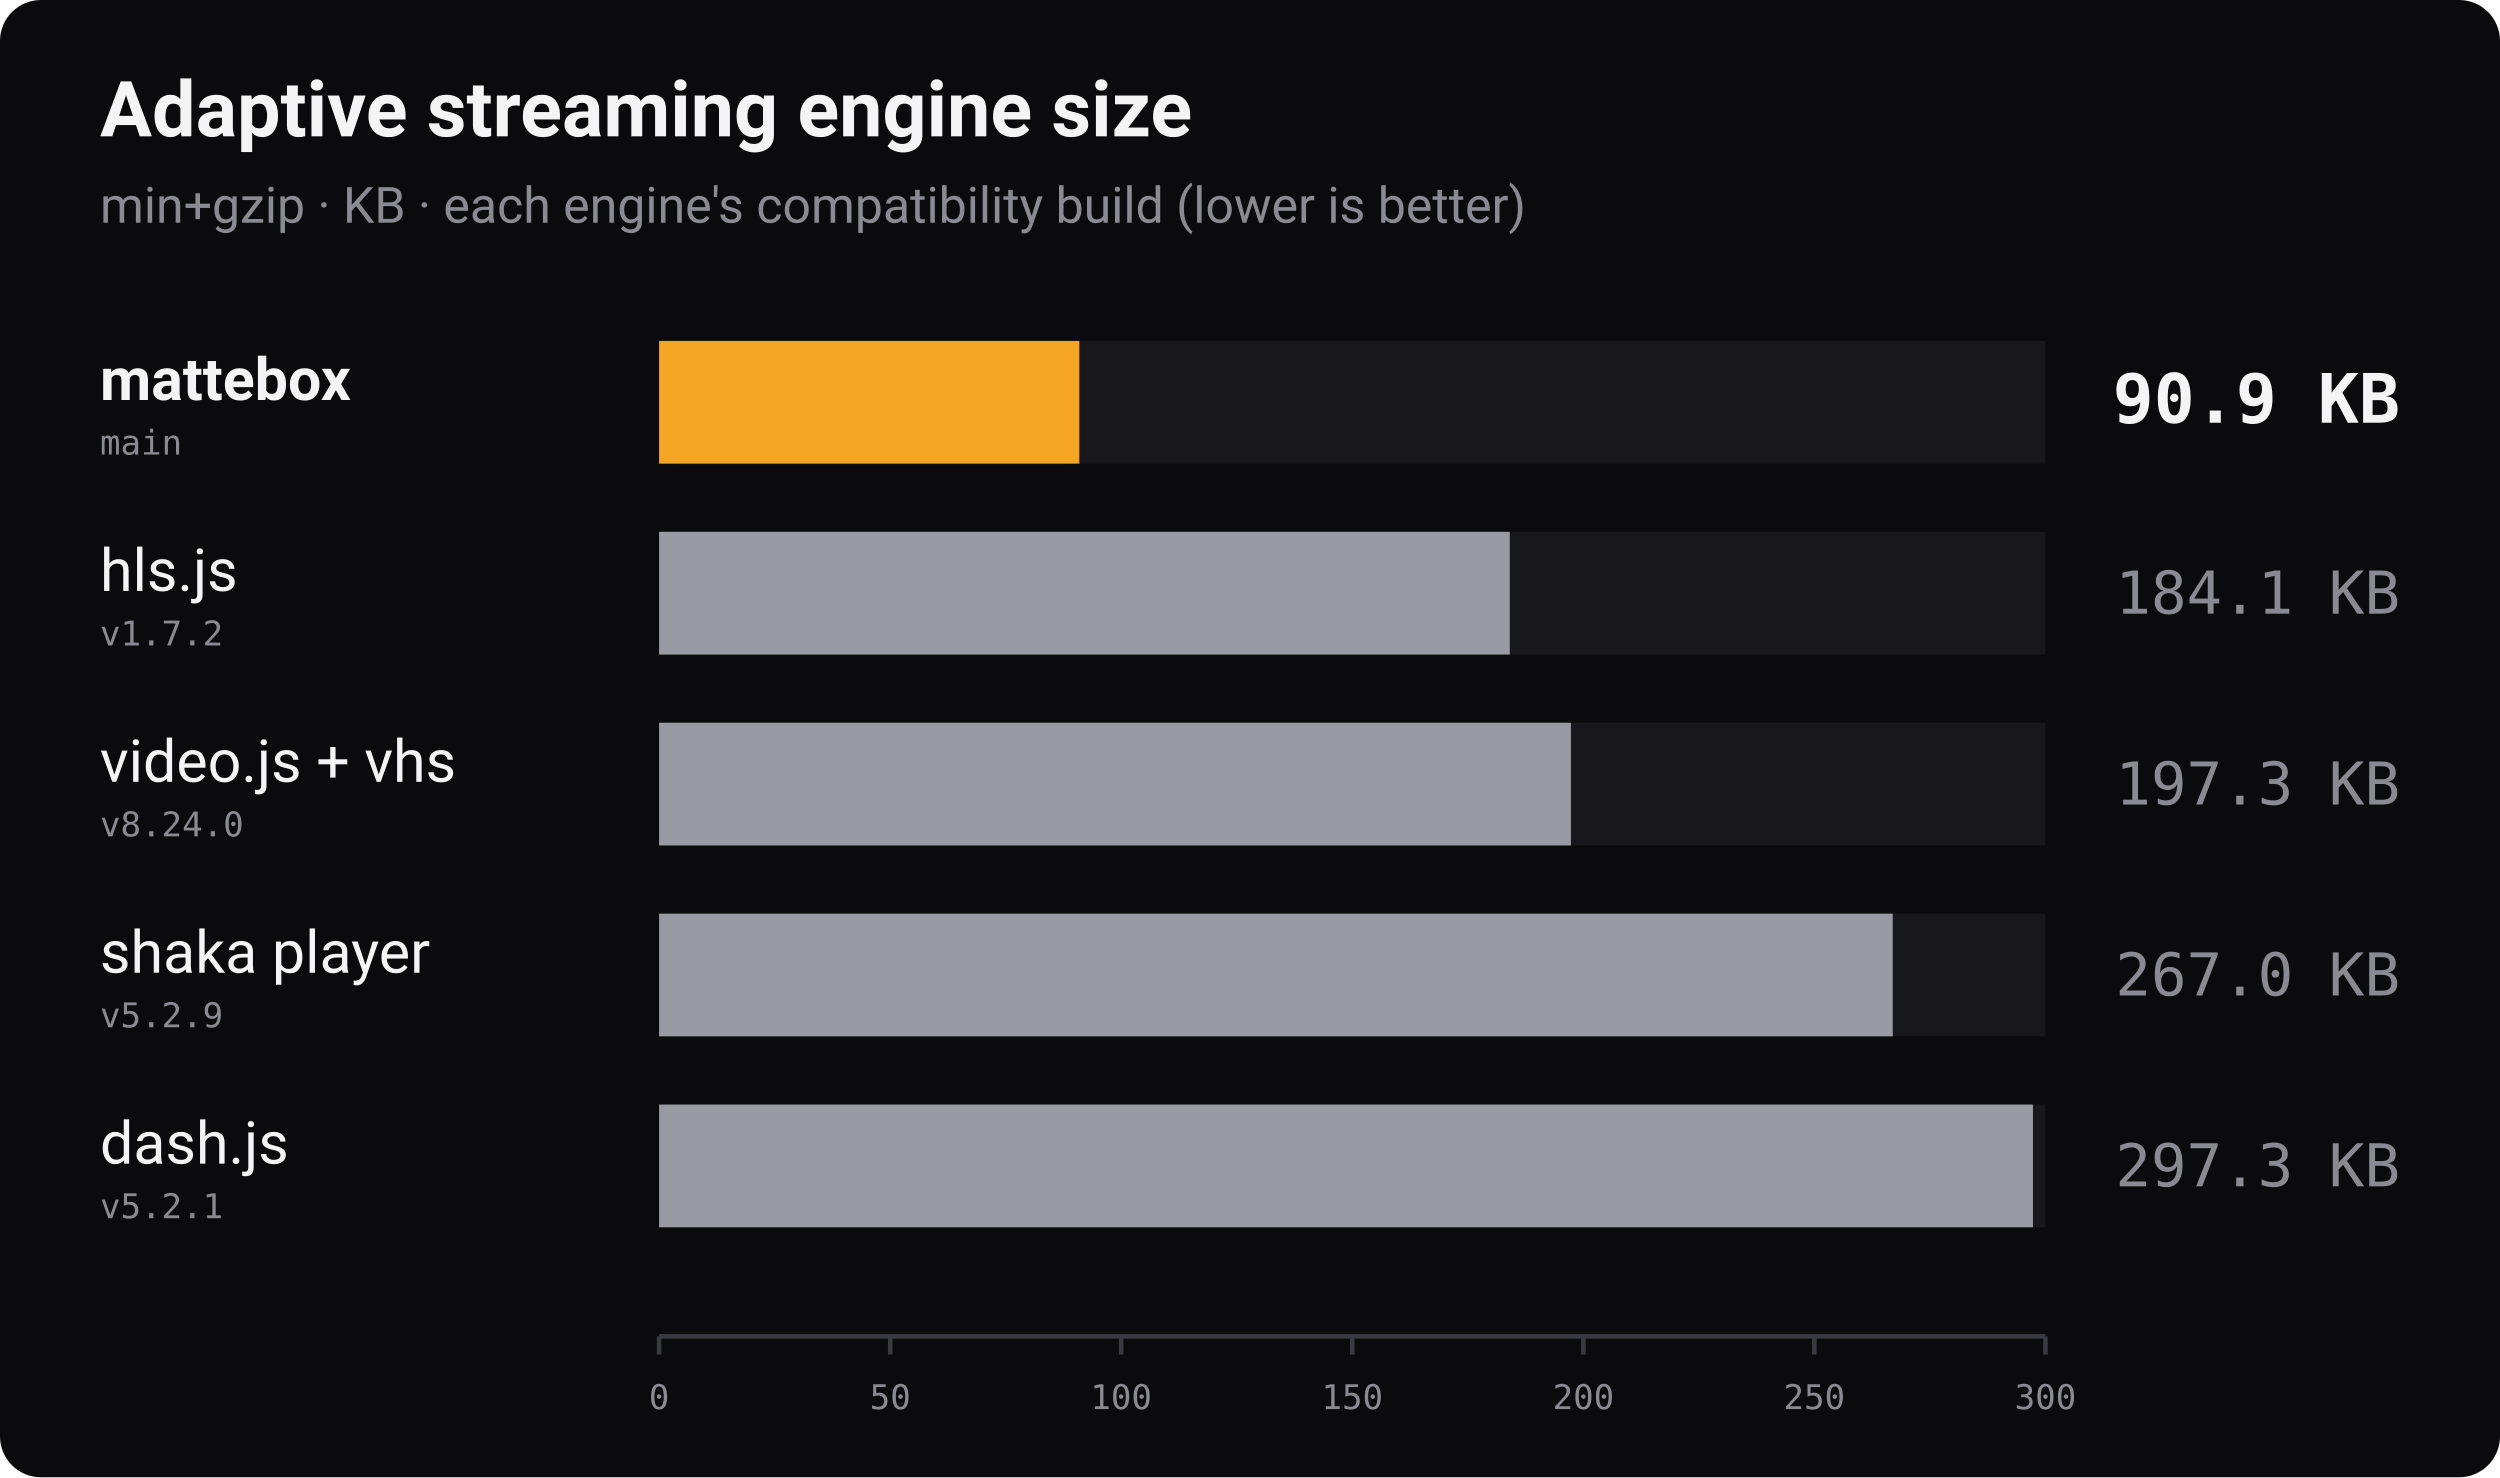
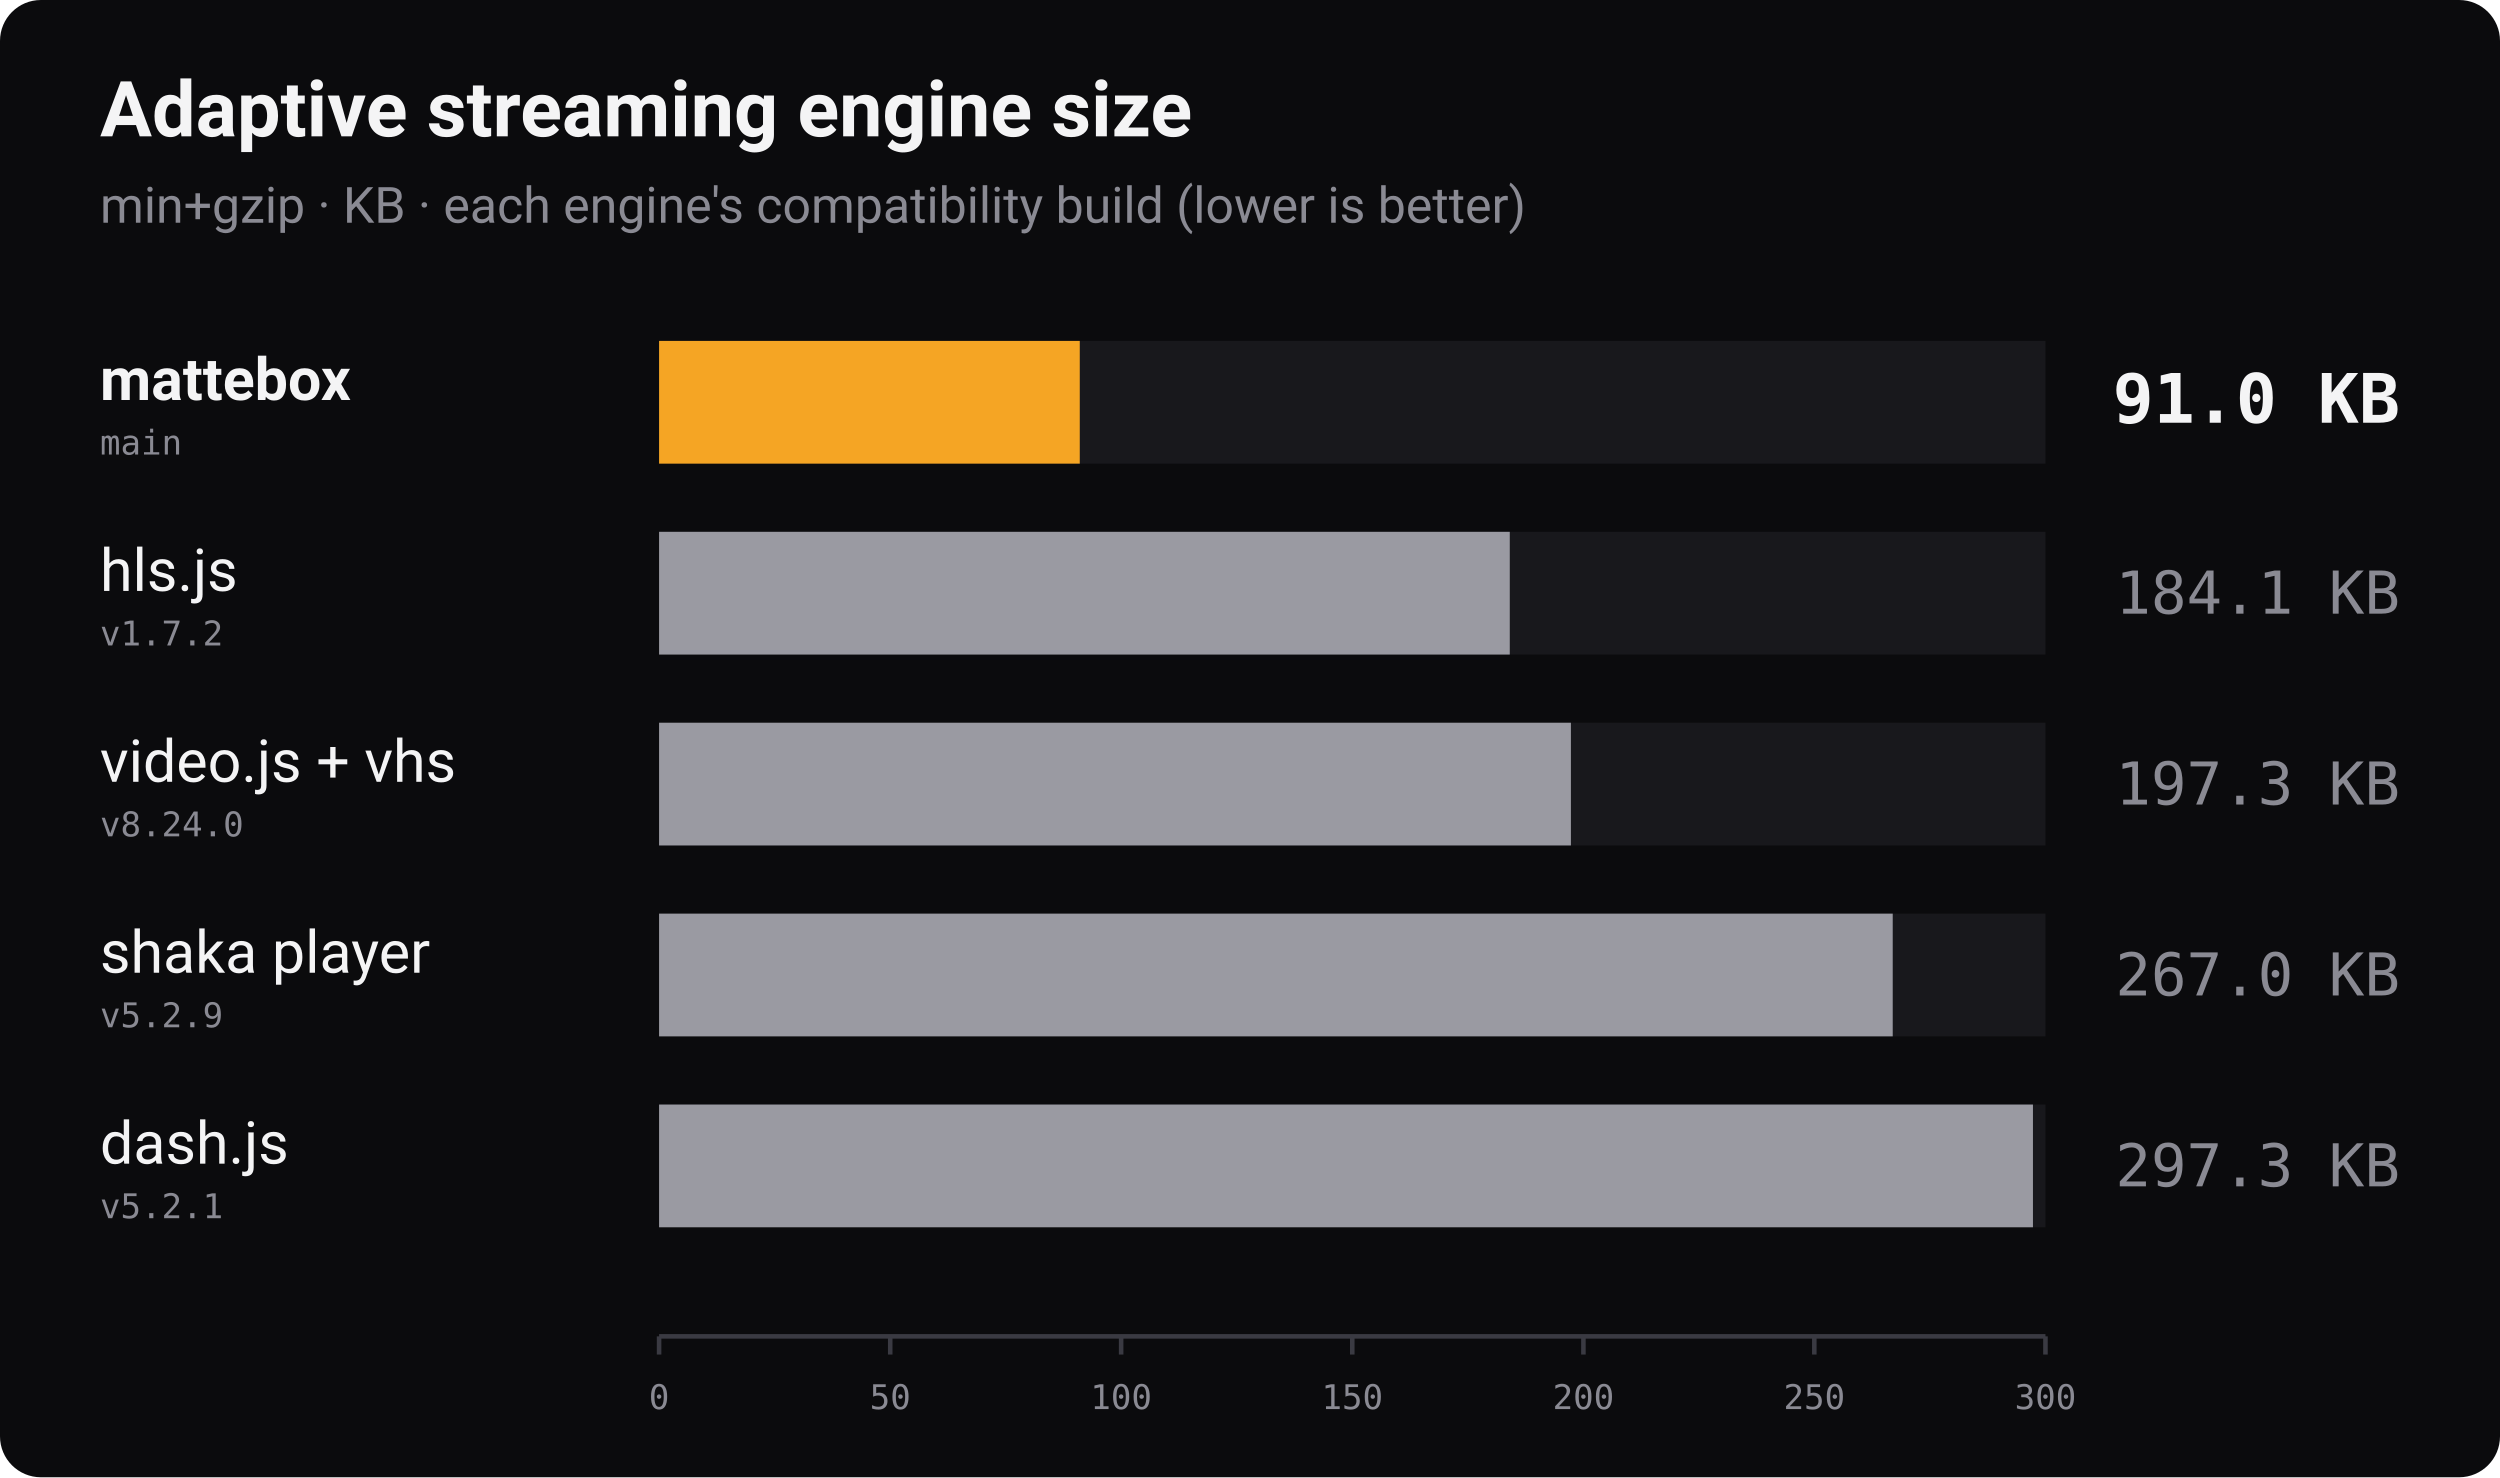
<svg xmlns="http://www.w3.org/2000/svg" width="1100" height="650" viewBox="0 0 1100 650" role="img" aria-label="Bundle size of adaptive streaming players, min+gzip, lower is better">
  <rect width="1100" height="650" rx="18" fill="#0b0b0d" />
  <text x="44" y="60" font-family="-apple-system, 'Segoe UI', Roboto, Helvetica, Arial, sans-serif" font-size="34" font-weight="700" fill="#f4f4f5">Adaptive streaming engine size</text>
  <text x="44" y="98" font-family="-apple-system, 'Segoe UI', Roboto, Helvetica, Arial, sans-serif" font-size="22" fill="#8a8a93">min+gzip · KB · each engine's compatibility build (lower is better)</text>
  <text x="44" y="176" font-family="-apple-system, 'Segoe UI', Roboto, Helvetica, Arial, sans-serif" font-size="26" font-weight="700" fill="#f4f4f5">mattebox</text>
  <text x="44" y="200" font-family="ui-monospace, 'SF Mono', Menlo, Consolas, monospace" font-size="15" fill="#8a8a93">main</text>
  <rect x="290" y="150" width="610" height="54" fill="#18181c" />
-   <rect x="290" y="150" width="184.9" height="54" fill="#f5a524" />
-   <text x="1056" y="186" text-anchor="end" font-family="ui-monospace, 'SF Mono', Menlo, Consolas, monospace" font-size="30" font-weight="700" fill="#f4f4f5">90.9 KB</text>
+   <rect x="290" y="150" width="185.1" height="54" fill="#f5a524" />
+   <text x="1056" y="186" text-anchor="end" font-family="ui-monospace, 'SF Mono', Menlo, Consolas, monospace" font-size="30" font-weight="700" fill="#f4f4f5">91.0 KB</text>
  <text x="44" y="260" font-family="-apple-system, 'Segoe UI', Roboto, Helvetica, Arial, sans-serif" font-size="26" font-weight="400" fill="#f4f4f5">hls.js</text>
  <text x="44" y="284" font-family="ui-monospace, 'SF Mono', Menlo, Consolas, monospace" font-size="15" fill="#8a8a93">v1.7.2</text>
  <rect x="290" y="234" width="610" height="54" fill="#18181c" />
  <rect x="290" y="234" width="374.3" height="54" fill="#9a9aa2" />
  <text x="1056" y="270" text-anchor="end" font-family="ui-monospace, 'SF Mono', Menlo, Consolas, monospace" font-size="26" font-weight="400" fill="#8a8a93">184.1 KB</text>
  <text x="44" y="344" font-family="-apple-system, 'Segoe UI', Roboto, Helvetica, Arial, sans-serif" font-size="26" font-weight="400" fill="#f4f4f5">video.js + vhs</text>
  <text x="44" y="368" font-family="ui-monospace, 'SF Mono', Menlo, Consolas, monospace" font-size="15" fill="#8a8a93">v8.24.0</text>
  <rect x="290" y="318" width="610" height="54" fill="#18181c" />
  <rect x="290" y="318" width="401.2" height="54" fill="#9a9aa2" />
  <text x="1056" y="354" text-anchor="end" font-family="ui-monospace, 'SF Mono', Menlo, Consolas, monospace" font-size="26" font-weight="400" fill="#8a8a93">197.3 KB</text>
  <text x="44" y="428" font-family="-apple-system, 'Segoe UI', Roboto, Helvetica, Arial, sans-serif" font-size="26" font-weight="400" fill="#f4f4f5">shaka player</text>
  <text x="44" y="452" font-family="ui-monospace, 'SF Mono', Menlo, Consolas, monospace" font-size="15" fill="#8a8a93">v5.2.9</text>
  <rect x="290" y="402" width="610" height="54" fill="#18181c" />
  <rect x="290" y="402" width="542.8" height="54" fill="#9a9aa2" />
  <text x="1056" y="438" text-anchor="end" font-family="ui-monospace, 'SF Mono', Menlo, Consolas, monospace" font-size="26" font-weight="400" fill="#8a8a93">267.0 KB</text>
  <text x="44" y="512" font-family="-apple-system, 'Segoe UI', Roboto, Helvetica, Arial, sans-serif" font-size="26" font-weight="400" fill="#f4f4f5">dash.js</text>
  <text x="44" y="536" font-family="ui-monospace, 'SF Mono', Menlo, Consolas, monospace" font-size="15" fill="#8a8a93">v5.2.1</text>
  <rect x="290" y="486" width="610" height="54" fill="#18181c" />
  <rect x="290" y="486" width="604.5" height="54" fill="#9a9aa2" />
  <text x="1056" y="522" text-anchor="end" font-family="ui-monospace, 'SF Mono', Menlo, Consolas, monospace" font-size="26" font-weight="400" fill="#8a8a93">297.3 KB</text>
  <line x1="290" y1="588" x2="900" y2="588" stroke="#3a3a42" stroke-width="2" />
  <line x1="290.0" y1="588" x2="290.0" y2="596" stroke="#3a3a42" stroke-width="2" />
  <text x="290.0" y="620" text-anchor="middle" font-family="ui-monospace, 'SF Mono', Menlo, Consolas, monospace" font-size="15" fill="#8a8a93">0</text>
  <line x1="391.7" y1="588" x2="391.7" y2="596" stroke="#3a3a42" stroke-width="2" />
  <text x="391.7" y="620" text-anchor="middle" font-family="ui-monospace, 'SF Mono', Menlo, Consolas, monospace" font-size="15" fill="#8a8a93">50</text>
  <line x1="493.3" y1="588" x2="493.3" y2="596" stroke="#3a3a42" stroke-width="2" />
  <text x="493.3" y="620" text-anchor="middle" font-family="ui-monospace, 'SF Mono', Menlo, Consolas, monospace" font-size="15" fill="#8a8a93">100</text>
  <line x1="595.0" y1="588" x2="595.0" y2="596" stroke="#3a3a42" stroke-width="2" />
  <text x="595.0" y="620" text-anchor="middle" font-family="ui-monospace, 'SF Mono', Menlo, Consolas, monospace" font-size="15" fill="#8a8a93">150</text>
  <line x1="696.7" y1="588" x2="696.7" y2="596" stroke="#3a3a42" stroke-width="2" />
  <text x="696.7" y="620" text-anchor="middle" font-family="ui-monospace, 'SF Mono', Menlo, Consolas, monospace" font-size="15" fill="#8a8a93">200</text>
  <line x1="798.3" y1="588" x2="798.3" y2="596" stroke="#3a3a42" stroke-width="2" />
  <text x="798.3" y="620" text-anchor="middle" font-family="ui-monospace, 'SF Mono', Menlo, Consolas, monospace" font-size="15" fill="#8a8a93">250</text>
  <line x1="900.0" y1="588" x2="900.0" y2="596" stroke="#3a3a42" stroke-width="2" />
  <text x="900.0" y="620" text-anchor="middle" font-family="ui-monospace, 'SF Mono', Menlo, Consolas, monospace" font-size="15" fill="#8a8a93">300</text>
</svg>
